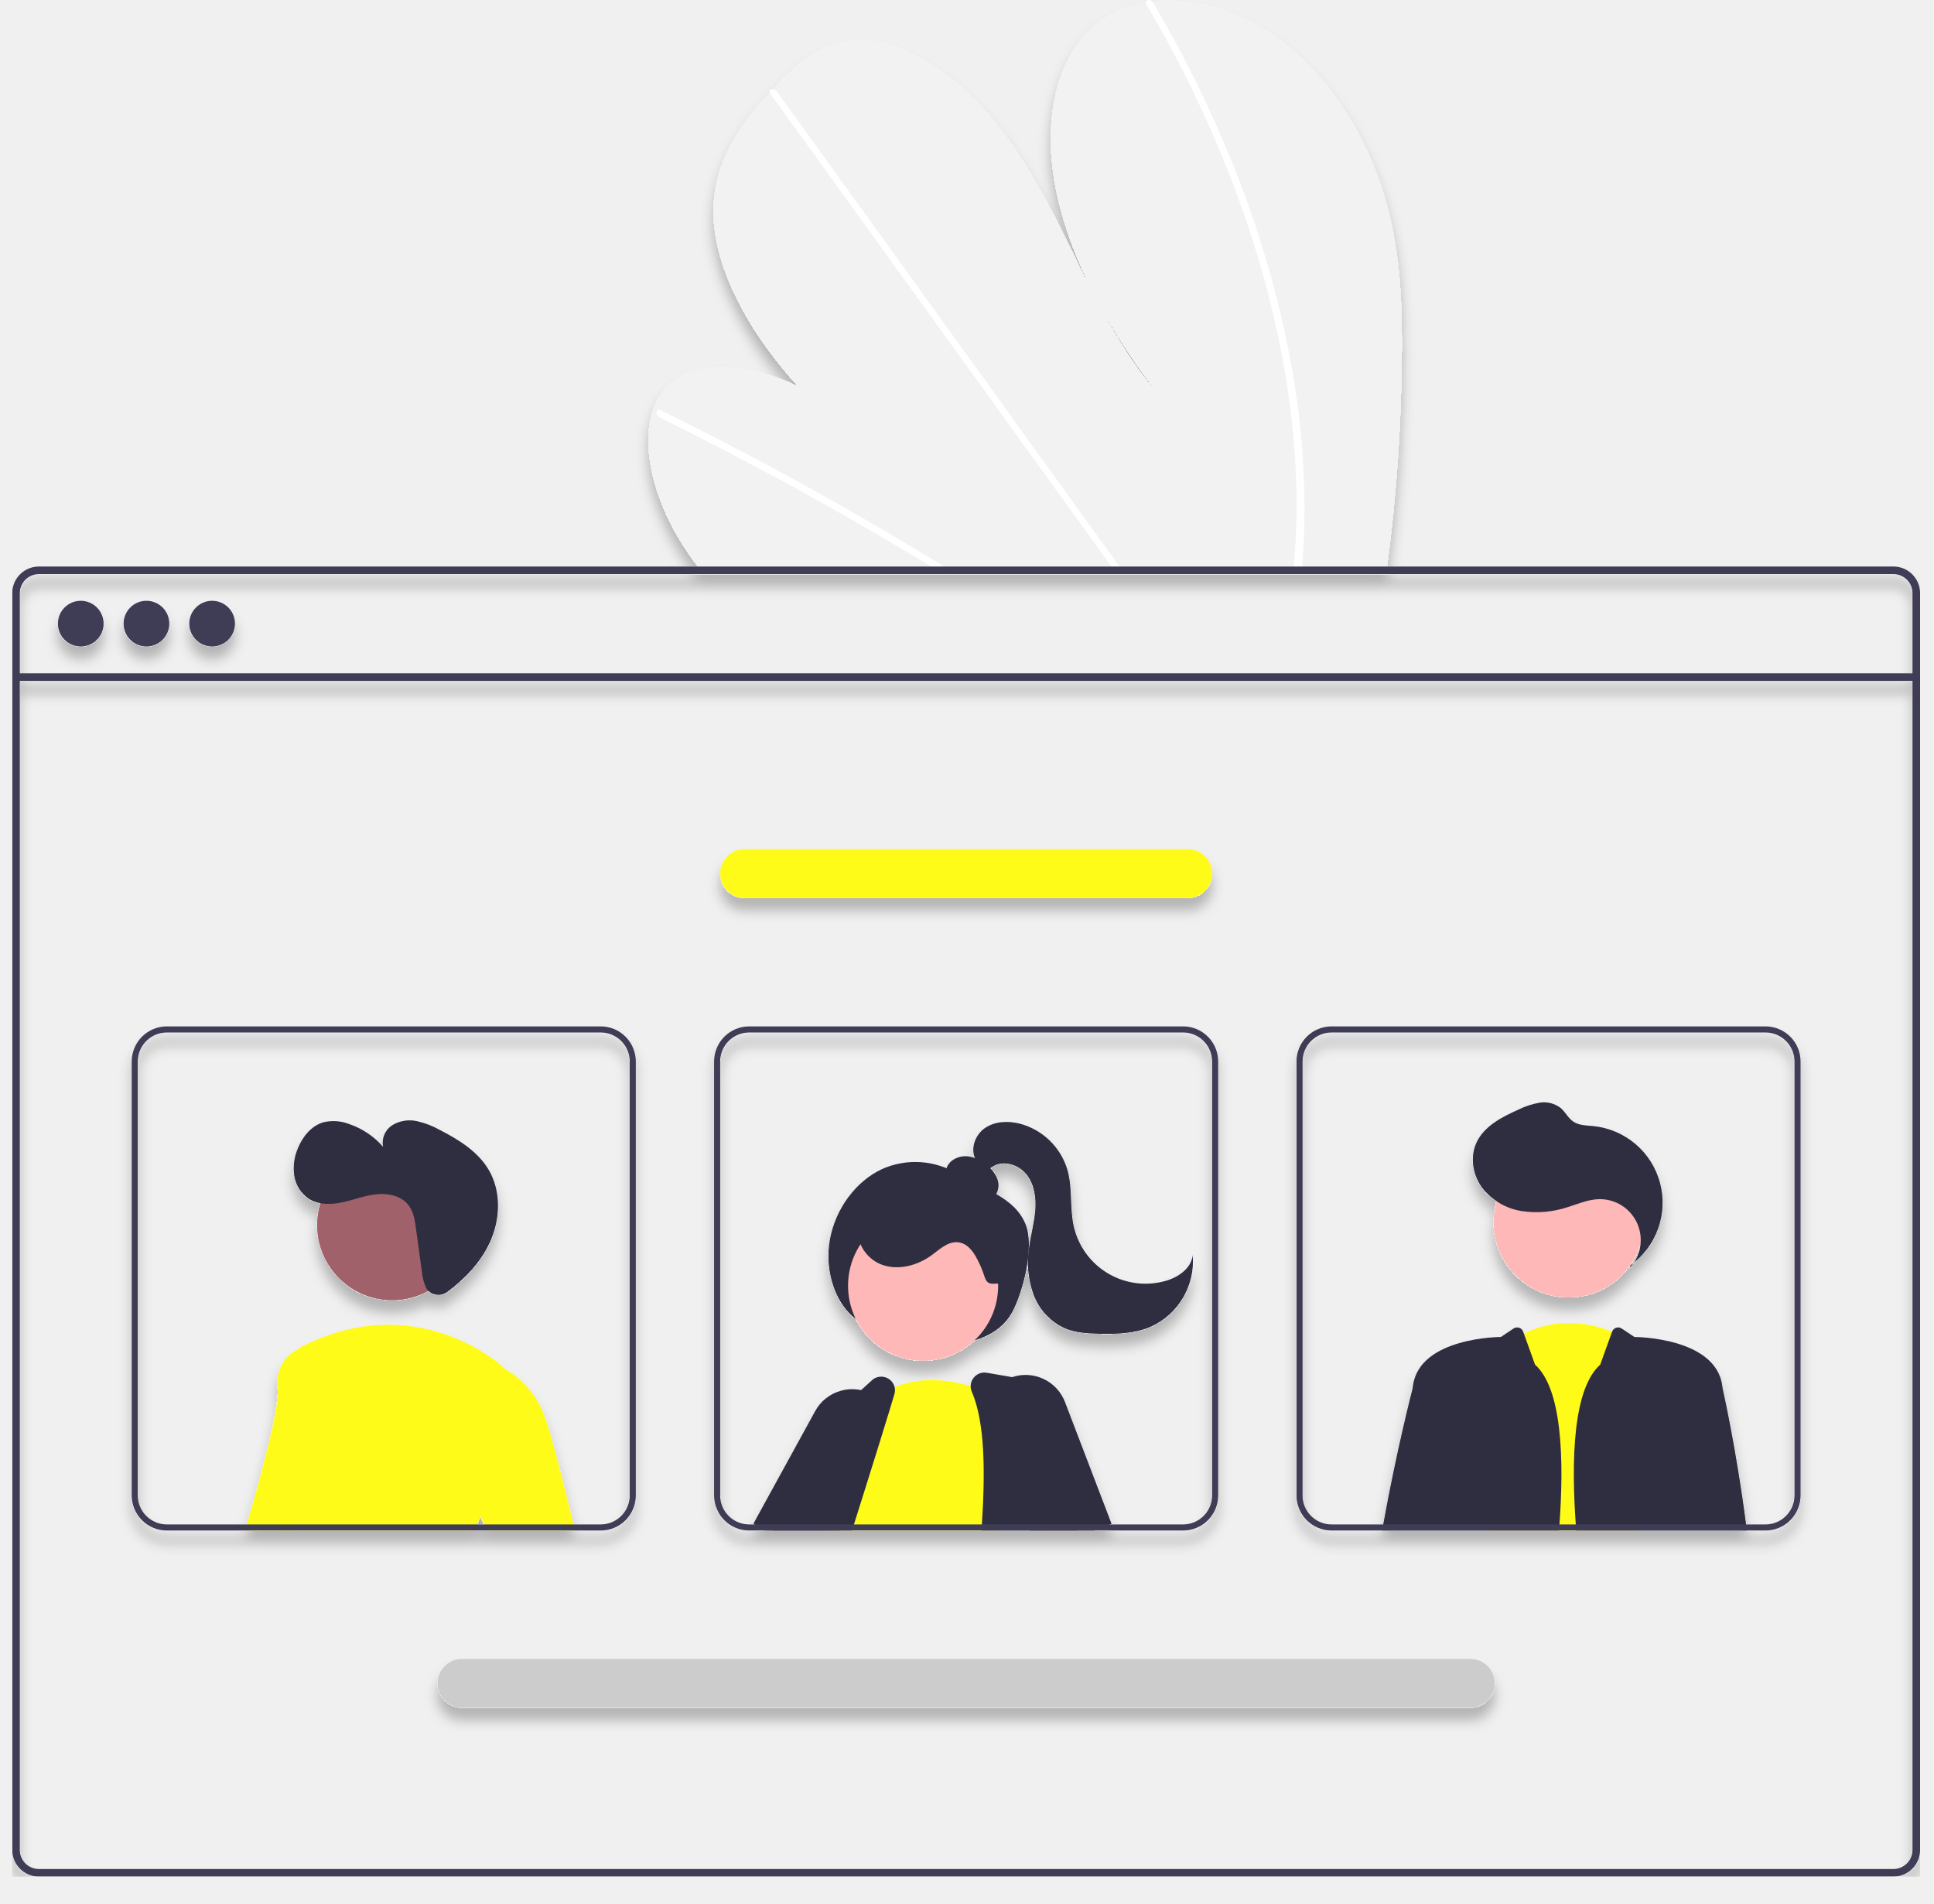
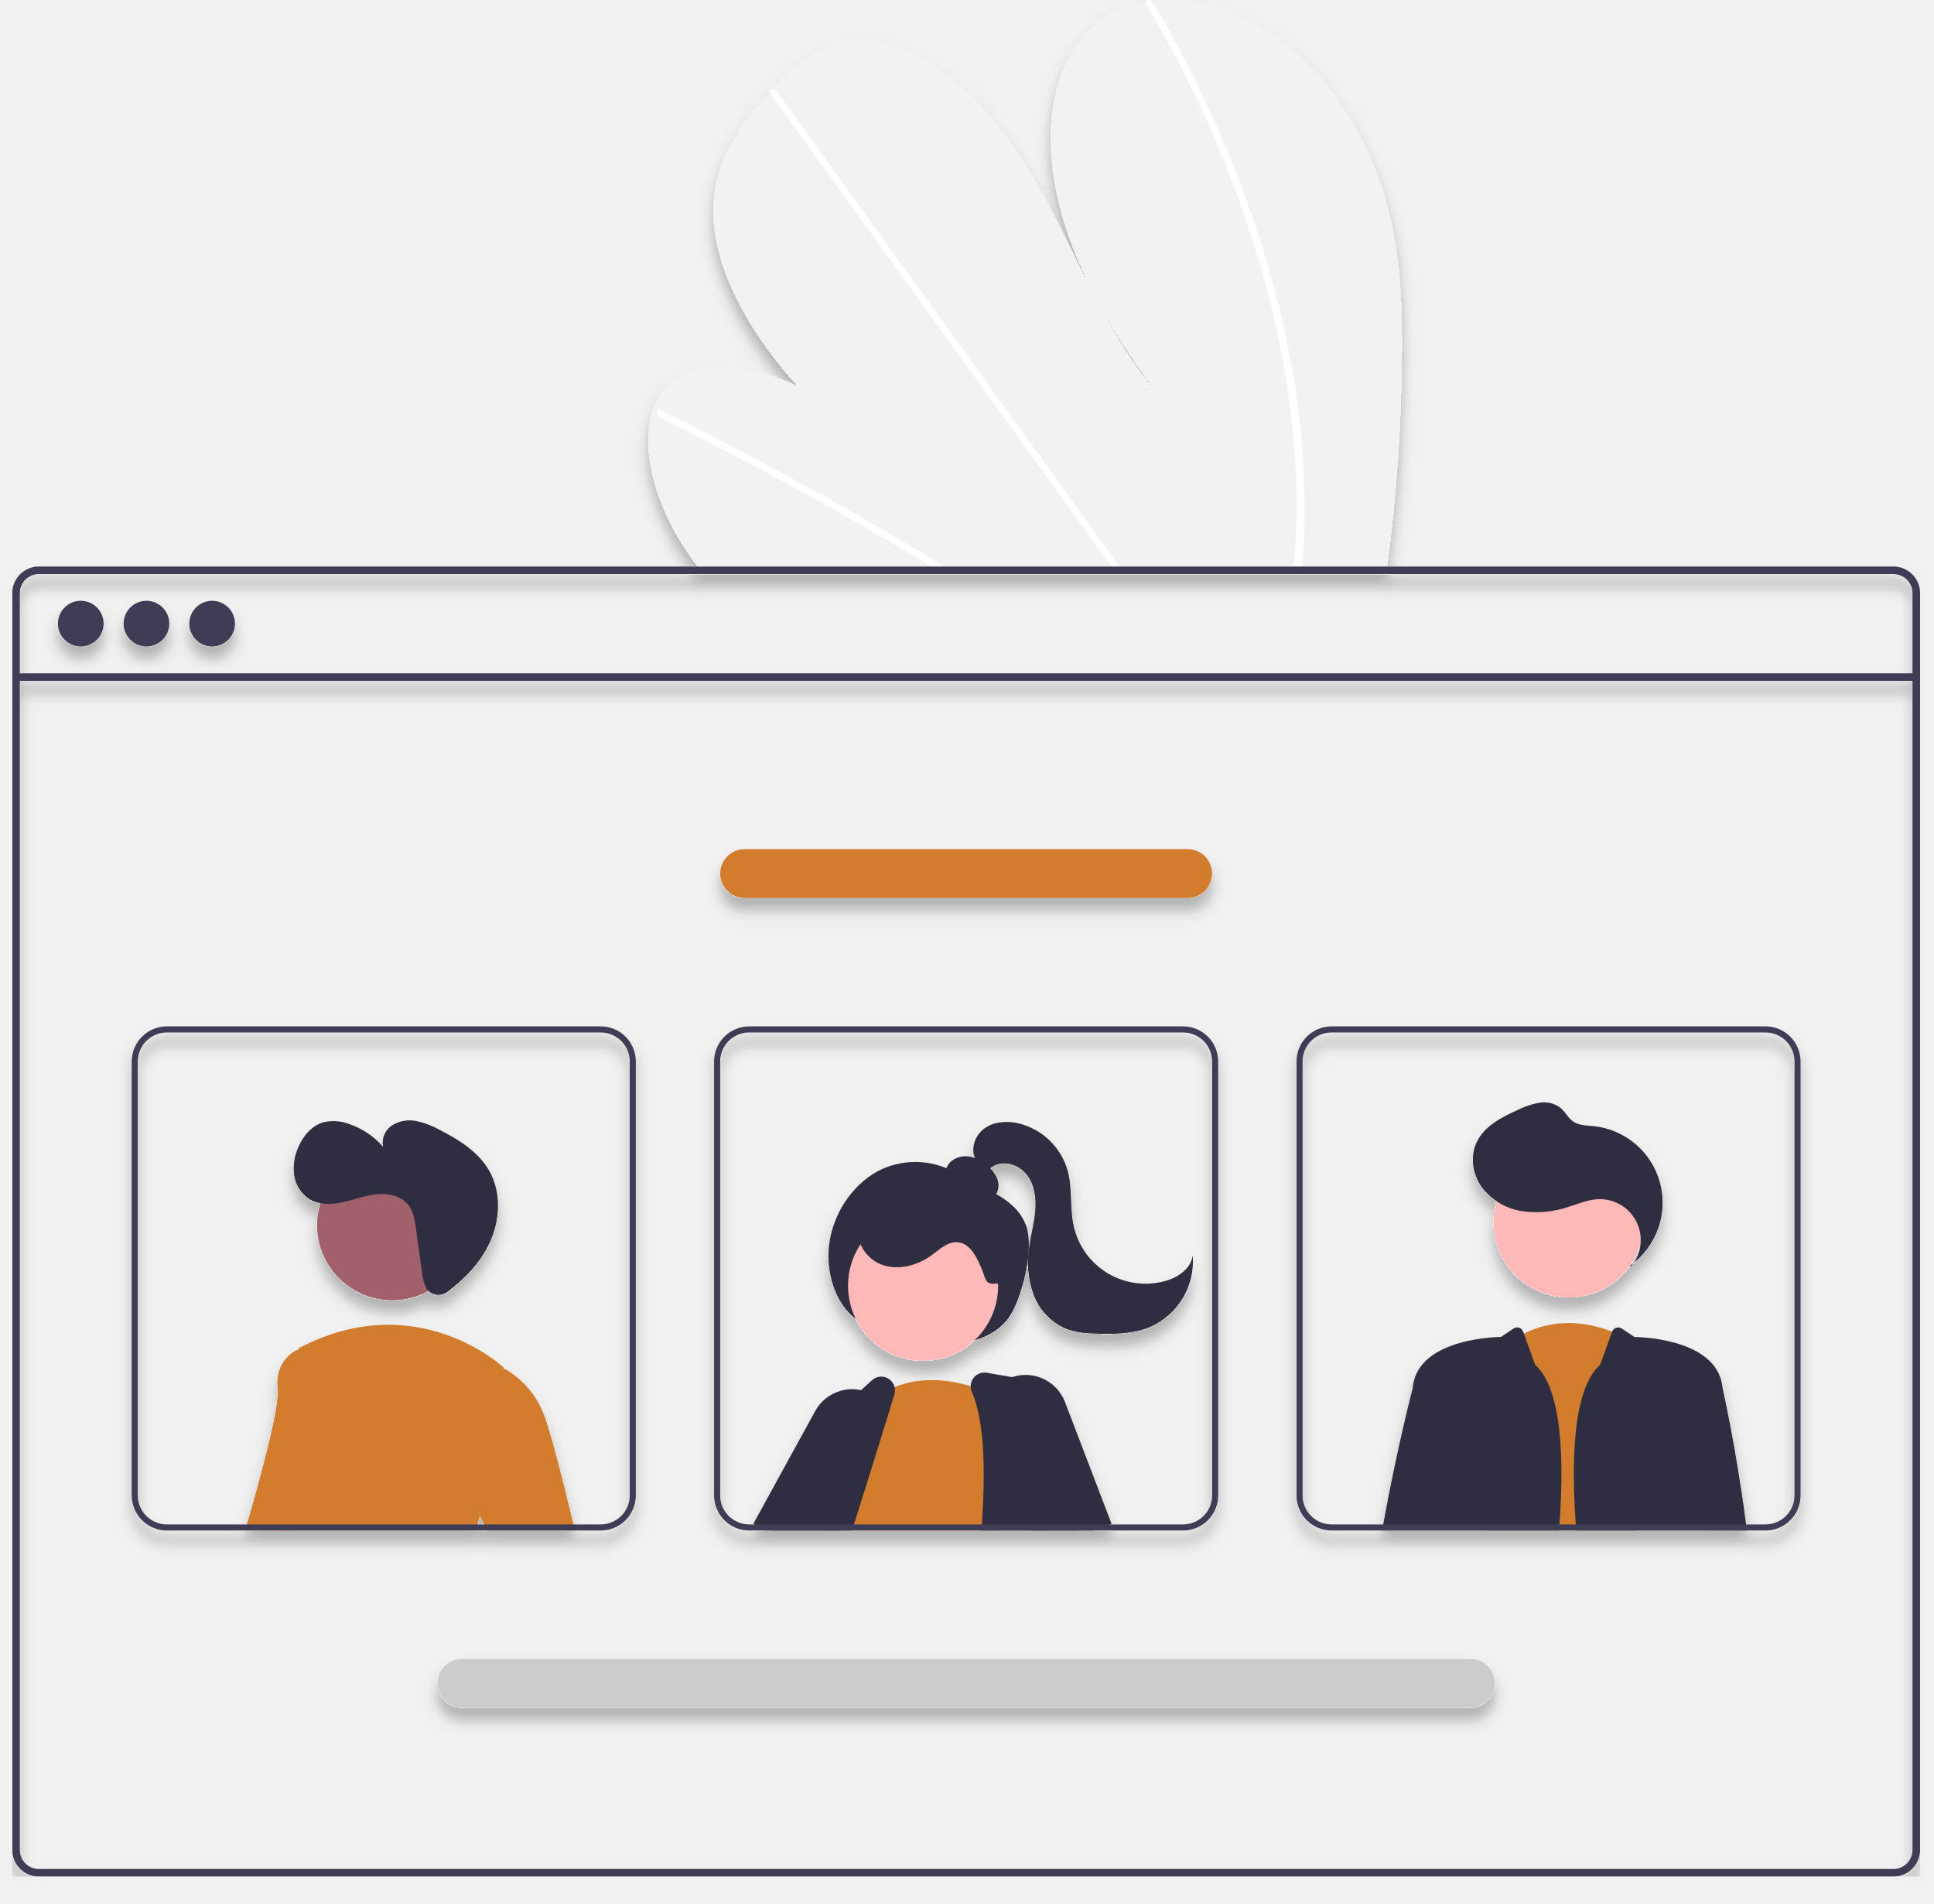
<svg xmlns="http://www.w3.org/2000/svg" width="633" height="623" viewBox="0 0 633 623" fill="none">
-   <g clip-path="url(#clip0_991_4494)" filter="url(#filter0_d_991_4494)">
-     <path d="M458.81 114.114C458.734 137.957 457.12 161.769 453.98 185.404C453.87 186.234 453.75 187.064 453.639 187.894H230.36C229.699 187.074 229.049 186.244 228.42 185.404C226.319 182.624 224.35 179.764 222.54 176.804C213.84 162.544 209.799 145.814 213.69 134.234L213.759 134.054C214.599 131.519 215.931 129.174 217.679 127.154C226.639 116.954 244.88 118.544 261.469 126.644C246.54 110.484 234.609 90.054 233.609 71.764C232.629 53.924 241.889 41.124 251.949 30.234C252.279 29.874 252.609 29.524 252.94 29.174C253.1 28.994 253.27 28.824 253.429 28.644C261.279 20.344 270.44 12.154 283.77 13.064C298.389 14.064 314.66 26.214 326.1 40.414C337.54 54.604 345.179 70.754 352.92 86.514C360.67 102.264 369.049 118.414 381.42 131.844C364.65 110.874 351.089 86.984 346 63.704C340.91 40.424 345.15 18.014 359.929 6.954C364.417 3.699 369.619 1.566 375.1 0.734C375.739 0.624 376.389 0.534 377.049 0.454C390.779 -1.186 407.21 3.474 421.23 14.754C436.67 27.174 447.429 45.654 452.83 63.224C458.23 80.794 458.889 97.734 458.81 114.114Z" fill="#F2F2F2" />
-     <path d="M313.139 187.893H308.87C307.51 187.053 306.143 186.223 304.77 185.403C303.92 184.873 303.06 184.363 302.199 183.843C287.99 175.273 273.693 167.056 259.31 159.193C244.94 151.323 230.5 143.819 215.99 136.683C215.605 136.518 215.29 136.224 215.1 135.851C214.91 135.478 214.857 135.051 214.95 134.643C214.965 134.589 214.988 134.539 215.02 134.493C215.22 134.113 215.67 133.953 216.33 134.273C218.11 135.153 219.9 136.033 221.679 136.933C236.23 144.193 250.72 151.819 265.15 159.813C279.57 167.803 293.91 176.149 308.17 184.853C308.47 185.033 308.77 185.223 309.07 185.403C310.429 186.233 311.78 187.063 313.139 187.893Z" fill="white" />
-     <path d="M368.19 187.894H365.55C364.949 187.064 364.36 186.234 363.76 185.404C349.66 165.864 335.563 146.324 321.469 126.784C298.389 94.794 275.316 62.804 252.25 30.814C252.113 30.642 252.011 30.445 251.949 30.234C251.75 29.524 252.27 29.104 252.94 29.174C253.222 29.212 253.493 29.311 253.735 29.463C253.976 29.614 254.182 29.816 254.34 30.054C267.28 47.994 280.216 65.927 293.15 83.854C316.11 115.684 339.066 147.51 362.02 179.334C363.48 181.354 364.94 183.384 366.4 185.404C367 186.234 367.6 187.064 368.19 187.894Z" fill="white" />
-     <path d="M426.92 172.234C426.81 176.684 426.54 181.064 426.18 185.404C426.11 186.234 426.04 187.064 425.97 187.894H423.2C423.28 187.064 423.36 186.234 423.43 185.404C423.98 179.134 424.36 172.794 424.38 166.284C424.353 148.235 422.493 130.236 418.83 112.564C414.935 93.535 409.391 74.881 402.26 56.814C394.775 37.758 385.776 19.333 375.35 1.714C375.154 1.427 375.065 1.08 375.1 0.734C375.21 -0.056 376.26 -0.296 377.05 0.454C377.206 0.601 377.34 0.769 377.45 0.954C378.74 3.144 380.007 5.34 381.25 7.544C391.296 25.263 399.913 43.755 407.02 62.844C413.789 80.972 418.965 99.656 422.49 118.684C425.79 136.336 427.275 154.279 426.92 172.234Z" fill="white" />
-     <path d="M619.72 185.404H12.72C10.408 185.406 8.191 186.326 6.556 187.961C4.921 189.596 4.002 191.812 4 194.124V605.444C4.002 607.756 4.921 609.973 6.556 611.608C8.191 613.243 10.408 614.162 12.72 614.164H619.72C620.98 614.164 622.226 613.891 623.371 613.362C624.516 612.834 625.532 612.064 626.35 611.104C626.419 611.029 626.483 610.949 626.54 610.864C627.061 610.228 627.482 609.516 627.79 608.754C628.229 607.706 628.453 606.581 628.45 605.444V194.124C628.447 191.811 627.526 189.593 625.889 187.958C624.252 186.323 622.033 185.404 619.72 185.404ZM625.96 605.444C625.961 606.661 625.603 607.851 624.93 608.864C624.332 609.757 623.521 610.485 622.57 610.984C621.689 611.439 620.711 611.676 619.72 611.674H12.72C11.068 611.672 9.485 611.015 8.317 609.847C7.149 608.679 6.492 607.096 6.49 605.444V194.124C6.492 192.473 7.149 190.889 8.317 189.721C9.485 188.553 11.068 187.896 12.72 187.894H619.72C621.373 187.894 622.959 188.55 624.129 189.718C625.299 190.886 625.957 192.471 625.96 194.124V605.444Z" fill="#3F3D56" />
-     <path d="M627.199 220.354H5.242V222.846H627.199V220.354Z" fill="#3F3D56" />
-     <path d="M26.432 211.578C30.562 211.578 33.91 208.23 33.91 204.1C33.91 199.969 30.562 196.621 26.432 196.621C22.301 196.621 18.953 199.969 18.953 204.1C18.953 208.23 22.301 211.578 26.432 211.578Z" fill="#3F3D56" />
-     <path d="M47.932 211.578C52.063 211.578 55.411 208.23 55.411 204.1C55.411 199.969 52.063 196.621 47.932 196.621C43.802 196.621 40.454 199.969 40.454 204.1C40.454 208.23 43.802 211.578 47.932 211.578Z" fill="#3F3D56" />
-     <path d="M69.433 211.578C73.563 211.578 76.911 208.23 76.911 204.1C76.911 199.969 73.563 196.621 69.433 196.621C65.302 196.621 61.954 199.969 61.954 204.1C61.954 208.23 65.302 211.578 69.433 211.578Z" fill="#3F3D56" />
-     <path d="M280.977 432.273C273.498 427.404 269.778 416.089 271.61 405.741C273.443 395.394 280.345 386.481 288.618 382.637C292.643 380.823 297.055 380.037 301.458 380.35C305.862 380.663 310.118 382.065 313.846 384.43C321.433 389.07 332.163 391.611 335.766 400.893C338.535 408.026 335.023 422.51 331.297 429.438C328.076 435.427 321.955 438.166 316.205 439.356C309.844 440.653 303.278 440.569 296.952 439.11C290.625 437.65 284.686 434.849 279.536 430.895L280.977 432.273Z" fill="#2F2E41" />
-     <path d="M277.076 487.234L271.096 497.544L270.306 498.904L269.156 500.904H251.526L252.716 498.904L255.796 493.714L262.976 481.594L271.106 484.844L277.076 487.234Z" fill="#FFB8B8" />
-     <path d="M250.206 500.903L246.986 498.903L246.586 498.653L266.796 461.823C267.665 460.229 268.842 458.823 270.258 457.687C271.674 456.551 273.301 455.706 275.046 455.203C277.248 454.547 279.581 454.461 281.826 454.953C283.136 455.23 284.396 455.702 285.566 456.353C286.047 456.617 286.512 456.911 286.956 457.233C288.665 458.432 290.069 460.014 291.056 461.853C292.23 464.007 292.811 466.434 292.737 468.885C292.663 471.337 291.938 473.725 290.636 475.803L282.846 488.253L276.186 498.903L274.936 500.903H250.206Z" fill="#2F2E41" />
-     <path d="M302.13 445.345C315.695 445.345 326.691 434.348 326.691 420.784C326.691 407.219 315.695 396.223 302.13 396.223C288.566 396.223 277.569 407.219 277.569 420.784C277.569 434.348 288.566 445.345 302.13 445.345Z" fill="#FFB8B8" />
-     <path d="M326.786 500.904H271.576L271.826 500.194C271.686 499.764 271.556 499.334 271.436 498.904C271.306 498.454 271.196 497.994 271.096 497.544C270.199 493.358 270.202 489.028 271.106 484.844C274.156 469.864 286.326 457.694 286.326 457.694C286.536 457.534 286.746 457.384 286.956 457.234C288.766 455.908 290.731 454.807 292.806 453.954C301.846 450.204 311.326 451.714 317.696 453.654C319.914 454.325 322.083 455.15 324.186 456.124C324.926 456.474 325.326 456.694 325.326 456.694L325.956 475.904L326.716 498.904L326.786 500.904Z" fill="#FFFB18" />
-     <path d="M352.327 498.904L348.106 477.444L343.847 455.804C343.669 454.91 343.225 454.091 342.574 453.454C341.923 452.817 341.094 452.392 340.196 452.234L331.276 450.694L322.977 449.264C322.176 449.12 321.351 449.197 320.591 449.488C319.832 449.779 319.166 450.272 318.667 450.914C318.043 451.692 317.701 452.657 317.696 453.654C317.696 454.27 317.822 454.879 318.066 455.444C322.396 465.544 322.477 481.534 321.376 498.904C321.327 499.564 321.287 500.234 321.236 500.904H352.727L352.327 498.904Z" fill="#2F2E41" />
-     <path d="M292.807 453.954C292.623 453.227 292.261 452.556 291.754 452.003C291.247 451.45 290.61 451.031 289.901 450.785C289.192 450.539 288.433 450.473 287.692 450.594C286.951 450.714 286.252 451.017 285.657 451.474L281.827 454.954L266.146 469.234C265.658 469.673 265.275 470.217 265.026 470.824C263.256 475.054 259.807 483.404 255.796 493.714C255.146 495.394 254.477 497.124 253.787 498.904C253.546 499.564 253.287 500.234 253.026 500.904H278.867C279.077 500.234 279.287 499.564 279.497 498.904C280.646 495.274 281.767 491.714 282.847 488.254C286.006 478.204 288.856 469.074 291.057 461.854C291.667 459.854 292.223 458.008 292.727 456.314C292.962 455.549 292.989 454.734 292.807 453.954Z" fill="#2F2E41" />
-     <path d="M358.126 500.904H359.796L359.566 500.344L358.956 498.904L349.546 476.574L348.106 477.444L336.546 484.434L342.476 498.904L343.296 500.904H352.726H358.126Z" fill="#FFB8B8" />
-     <path d="M348.586 458.863C347.313 455.531 344.8 452.82 341.574 451.297C338.348 449.774 334.658 449.558 331.276 450.693C330.844 450.837 330.42 451.004 330.006 451.193C327.637 452.25 325.618 453.96 324.186 456.123C323.602 456.987 323.122 457.917 322.756 458.893C322.107 460.588 321.8 462.395 321.854 464.209C321.907 466.024 322.319 467.809 323.066 469.463L325.956 475.903L336.296 498.903L337.196 500.903H358.126L359.566 500.343L363.306 498.903L363.826 498.703L348.586 458.863Z" fill="#2F2E41" />
-     <path d="M321.421 392.576C322.277 392.832 323.194 392.8 324.029 392.483C324.865 392.165 325.573 391.582 326.043 390.822C326.488 390.047 326.75 389.181 326.809 388.289C326.868 387.398 326.721 386.505 326.381 385.678C325.684 384.029 324.586 382.58 323.186 381.464C321.596 380.025 319.661 379.023 317.568 378.555C316.523 378.331 315.442 378.333 314.397 378.563C313.353 378.792 312.37 379.244 311.516 379.886C310.676 380.55 310.054 381.449 309.729 382.469C309.404 383.488 309.39 384.581 309.69 385.609C310.326 387.453 312.048 388.689 313.768 389.609C317.182 391.431 320.945 392.501 324.807 392.747L321.421 392.576Z" fill="#2F2E41" />
-     <path d="M326.198 420.05C322.249 420.595 322.756 418.585 321.175 414.926C319.593 411.267 317.476 406.923 313.508 406.553C310.255 406.249 307.576 408.849 304.941 410.78C300.244 414.221 293.915 415.906 288.471 413.841C283.027 411.777 279.244 405.289 281.31 399.845C281.953 398.342 282.898 396.987 284.086 395.864C285.274 394.741 286.68 393.874 288.217 393.316C291.3 392.22 294.574 391.765 297.839 391.979C305.101 392.212 312.223 394.035 318.703 397.32C323.175 399.593 327.529 402.843 329.225 407.564C330.922 412.285 332.038 418.919 327.187 420.196L326.198 420.05Z" fill="#2F2E41" />
-     <path d="M319.402 379.591C317.45 376.194 319.061 371.532 322.255 369.262C325.449 366.992 329.732 366.77 333.543 367.68C337.312 368.629 340.765 370.553 343.556 373.258C346.346 375.963 348.377 379.354 349.444 383.091C351.061 389.033 350.099 395.414 351.469 401.417C352.199 404.617 353.576 407.634 355.516 410.281C357.456 412.929 359.917 415.152 362.749 416.812C365.58 418.473 368.721 419.536 371.979 419.937C375.237 420.338 378.542 420.067 381.691 419.142C385.793 417.938 389.962 415.009 390.365 410.753C390.79 415.641 389.675 420.539 387.178 424.761C384.681 428.984 380.925 432.32 376.438 434.302C371.152 436.507 365.257 436.65 359.532 436.504C355.802 436.408 351.986 436.183 348.545 434.74C346.163 433.654 344.023 432.104 342.248 430.18C340.474 428.256 339.101 425.997 338.211 423.536C336.459 418.589 335.986 413.28 336.836 408.101C337.399 404.073 338.519 400.124 338.833 396.069C339.146 392.013 338.552 387.683 336.052 384.475C333.551 381.266 328.776 379.628 325.221 381.605C323.793 382.4 322.64 383.698 321.088 384.21C319.536 384.723 317.336 383.822 317.477 382.193L319.402 379.591Z" fill="#2F2E41" />
-     <path d="M487.006 500.904L487.196 498.904L492.836 440.224C494.685 438.776 496.671 437.513 498.766 436.454C510.376 430.604 521.576 433.404 527.636 435.824C529.242 436.452 530.794 437.212 532.276 438.094L535.576 498.904L535.686 500.904H487.006Z" fill="#FFFB18" />
-     <path d="M513.418 424.606C526.983 424.606 537.98 413.61 537.98 400.045C537.98 386.481 526.983 375.484 513.418 375.484C499.854 375.484 488.857 386.481 488.857 400.045C488.857 413.61 499.854 424.606 513.418 424.606Z" fill="#FFB8B8" />
-     <path d="M533.347 415.021C535.172 413.097 536.384 410.673 536.828 408.058C537.273 405.444 536.929 402.756 535.842 400.337C534.754 397.917 532.971 395.877 530.72 394.473C528.47 393.07 525.852 392.368 523.201 392.457C519.805 392.571 516.605 393.96 513.363 394.98C508.451 396.652 503.21 397.123 498.078 396.357C492.916 395.555 488.257 392.805 485.062 388.671C482.023 384.495 481.076 378.702 483.222 374.004C485.701 368.581 491.49 365.592 496.936 363.164C499.132 362.065 501.478 361.294 503.898 360.877C505.111 360.675 506.352 360.726 507.544 361.027C508.736 361.327 509.853 361.87 510.825 362.623C512.355 363.939 513.252 365.917 514.918 367.058C516.792 368.342 519.228 368.308 521.488 368.535C526.581 369.045 531.398 371.093 535.298 374.407C539.199 377.721 541.998 382.144 543.323 387.088C544.648 392.032 544.437 397.262 542.717 402.082C540.998 406.903 537.851 411.086 533.696 414.075L533.347 415.021Z" fill="#2F2E41" />
-     <path d="M502.426 446.613L498.767 436.453L498.538 435.82C498.43 435.52 498.255 435.248 498.026 435.025C497.797 434.803 497.52 434.635 497.217 434.535C496.914 434.435 496.592 434.406 496.276 434.449C495.96 434.492 495.657 434.606 495.392 434.783L491.236 437.553C491.236 437.553 464.586 437.553 462.446 453.543C462.416 453.793 462.376 454.073 462.347 454.373C462.345 454.387 462.342 454.4 462.336 454.413C462.066 455.463 457.037 474.903 452.716 498.903C452.597 499.563 452.477 500.233 452.356 500.903H510.267C512.151 476.794 511.097 454.378 502.426 446.613Z" fill="#2F2E41" />
-     <path d="M571.506 498.904C568.347 474.284 563.827 454.374 563.827 454.374C563.787 454.074 563.746 453.794 563.716 453.544C561.586 437.554 534.936 437.554 534.936 437.554L530.784 434.785C530.518 434.608 530.215 434.494 529.899 434.451C529.582 434.408 529.26 434.438 528.957 434.538C528.654 434.638 528.377 434.806 528.148 435.028C527.919 435.251 527.744 435.523 527.636 435.824L523.746 446.614C515.076 454.379 514.022 476.794 515.906 500.903L571.756 500.904C571.676 500.234 571.586 499.564 571.506 498.904Z" fill="#2F2E41" />
-     <path d="M102.426 442.843L96.486 498.903L96.276 500.903H80.206C80.396 500.253 80.586 499.583 80.786 498.903C85.346 483.263 91.556 460.433 90.886 454.383C89.836 444.943 97.186 441.793 97.186 441.793L97.646 441.883L102.426 442.843Z" fill="#FFFB18" />
-     <path d="M128.342 425.54C141.907 425.54 152.903 414.544 152.903 400.979C152.903 387.414 141.907 376.418 128.342 376.418C114.778 376.418 103.781 387.414 103.781 400.979C103.781 414.544 114.778 425.54 128.342 425.54Z" fill="#A0616A" />
-     <path d="M160.136 489.004C158.897 491.287 157.883 493.685 157.106 496.164C156.816 497.044 156.536 497.964 156.276 498.904C156.086 499.554 155.916 500.224 155.746 500.904H90.966C91.056 500.244 91.136 499.574 91.226 498.904C94.536 472.754 97.216 446.214 97.646 441.884C97.686 441.474 97.706 441.264 97.706 441.264C136.526 420.804 164.856 447.564 164.856 447.564C164.856 447.564 164.896 447.754 164.956 448.124C165.576 451.864 168.736 473.704 160.136 489.004Z" fill="#FFFB18" />
-     <path d="M157.106 496.165L152.786 486.905L153.836 450.185L164.956 448.125L165.346 448.055C171.094 451.396 175.542 456.584 177.966 462.775C180.126 468.175 184.236 484.415 187.706 498.905C187.866 499.575 188.026 500.245 188.186 500.905H159.316L158.386 498.905L157.106 496.165Z" fill="#FFFB18" />
-     <path d="M196.617 335.904H54.597C51.55 335.908 48.63 337.12 46.476 339.274C44.322 341.428 43.11 344.348 43.106 347.394V489.414C43.11 492.461 44.322 495.381 46.476 497.535C48.63 499.689 51.55 500.901 54.597 500.904H196.617C199.663 500.902 202.585 499.691 204.739 497.537C206.893 495.382 208.105 492.461 208.106 489.414V347.394C208.105 344.348 206.893 341.426 204.739 339.272C202.585 337.118 199.663 335.906 196.617 335.904ZM206.106 489.414C206.104 491.931 205.104 494.343 203.325 496.122C201.545 497.902 199.133 498.902 196.617 498.904H54.597C52.081 498.901 49.669 497.899 47.89 496.121C46.111 494.342 45.11 491.93 45.106 489.414V347.394C45.11 344.879 46.111 342.467 47.89 340.688C49.669 338.909 52.081 337.908 54.597 337.904H196.617C199.133 337.906 201.545 338.907 203.325 340.686C205.104 342.466 206.104 344.878 206.106 347.394V489.414ZM96.486 498.904L96.276 500.904H155.747C155.916 500.224 156.086 499.554 156.276 498.904H96.486Z" fill="#3F3D56" />
-     <path d="M387.226 335.904H245.206C242.16 335.908 239.239 337.12 237.085 339.274C234.931 341.428 233.72 344.348 233.716 347.394V489.414C233.72 492.461 234.931 495.381 237.085 497.535C239.239 499.689 242.16 500.901 245.206 500.904H387.226C390.273 500.902 393.194 499.691 395.348 497.537C397.503 495.382 398.714 492.461 398.716 489.414V347.394C398.714 344.348 397.503 341.426 395.348 339.272C393.194 337.118 390.273 335.906 387.226 335.904ZM396.716 489.414C396.714 491.931 395.713 494.343 393.934 496.122C392.155 497.902 389.742 498.902 387.226 498.904H245.206C242.69 498.901 240.279 497.899 238.5 496.121C236.721 494.342 235.72 491.93 235.716 489.414V347.394C235.72 344.879 236.721 342.467 238.5 340.688C240.279 338.909 242.69 337.908 245.206 337.904H387.226C389.742 337.906 392.155 338.907 393.934 340.686C395.713 342.466 396.714 344.878 396.716 347.394V489.414ZM271.436 498.904C271.556 499.334 271.686 499.764 271.826 500.194L271.576 500.904H321.236C321.286 500.234 321.326 499.564 321.376 498.904H271.436Z" fill="#3F3D56" />
-     <path d="M577.846 335.904H435.826C432.779 335.906 429.858 337.117 427.703 339.272C425.549 341.426 424.338 344.348 424.336 347.394V489.414C424.338 492.461 425.549 495.382 427.703 497.537C429.858 499.691 432.779 500.902 435.826 500.904H577.846C580.892 500.901 583.813 499.689 585.967 497.535C588.121 495.381 589.332 492.46 589.336 489.414V347.394C589.332 344.348 588.121 341.428 585.967 339.274C583.813 337.12 580.892 335.908 577.846 335.904ZM587.336 489.414C587.332 491.93 586.331 494.342 584.552 496.121C582.773 497.899 580.362 498.9 577.846 498.904H435.826C433.31 498.902 430.897 497.902 429.118 496.122C427.339 494.343 426.338 491.931 426.336 489.414V347.394C426.338 344.878 427.339 342.465 429.118 340.686C430.897 338.907 433.31 337.906 435.826 337.904H577.846C580.362 337.908 582.773 338.909 584.552 340.688C586.331 342.467 587.332 344.879 587.336 347.394V489.414ZM510.416 498.904C510.366 499.564 510.316 500.234 510.266 500.904H553.356C553.436 500.244 553.526 499.574 553.606 498.904H510.416Z" fill="#3F3D56" />
-     <path d="M481.221 558.904H151.221C149.099 558.904 147.064 558.061 145.564 556.561C144.064 555.061 143.221 553.026 143.221 550.904C143.221 548.783 144.064 546.748 145.564 545.247C147.064 543.747 149.099 542.904 151.221 542.904H481.221C483.342 542.904 485.377 543.747 486.878 545.247C488.378 546.748 489.221 548.783 489.221 550.904C489.221 553.026 488.378 555.061 486.878 556.561C485.377 558.061 483.342 558.904 481.221 558.904Z" fill="#CCCCCC" />
-     <path d="M388.721 293.904H243.721C241.599 293.904 239.564 293.061 238.064 291.561C236.564 290.061 235.721 288.026 235.721 285.904C235.721 283.783 236.564 281.748 238.064 280.247C239.564 278.747 241.599 277.904 243.721 277.904H388.721C390.842 277.904 392.877 278.747 394.378 280.247C395.878 281.748 396.721 283.783 396.721 285.904C396.721 288.026 395.878 290.061 394.378 291.561C392.877 293.061 390.842 293.904 388.721 293.904Z" fill="#FFFB18" />
-     <path d="M140.091 422.377C140.923 423.197 142.022 423.69 143.188 423.765C144.354 423.839 145.507 423.491 146.437 422.784C152.225 418.493 157.307 413.152 160.314 406.637C163.761 399.172 164.145 390.012 159.99 382.917C156.478 376.919 150.276 373.049 144.094 369.871C141.694 368.516 139.109 367.52 136.42 366.913C133.703 366.314 130.86 366.772 128.469 368.196C127.299 368.929 126.378 369.998 125.825 371.263C125.272 372.528 125.113 373.93 125.368 375.287C122.399 371.899 118.596 369.346 114.336 367.881C111.654 366.832 108.717 366.619 105.911 367.271C101.989 368.383 99.125 371.868 97.559 375.633C96.292 378.496 95.855 381.658 96.296 384.758C96.528 386.3 97.082 387.777 97.921 389.092C98.76 390.407 99.866 391.531 101.167 392.392C104.41 394.399 108.547 394.254 112.272 393.434C115.996 392.615 119.602 391.189 123.398 390.828C127.195 390.468 131.423 391.414 133.733 394.448C135.36 396.585 135.778 399.377 136.143 402.038L138.043 415.877C138.199 417.879 138.71 419.837 139.553 421.659C139.699 421.922 139.88 422.163 140.091 422.377Z" fill="#2F2E41" />
+   <mask id="mask0_2422_2393" style="mask-type:luminance" maskUnits="userSpaceOnUse" x="4" y="0" width="625" height="615">
+     <path d="M628.45 0H4V614.164H628.45V0Z" fill="white" />
+   </mask>
+   <g mask="url(#mask0_2422_2393)">
+     <g filter="url(#filter0_d_2422_2393)">
+       <path d="M458.81 114.116C458.734 137.959 457.12 161.771 453.98 185.406C453.87 186.236 453.75 187.066 453.639 187.896H230.36C229.699 187.076 229.049 186.246 228.42 185.406C226.319 182.626 224.35 179.766 222.54 176.806C213.84 162.546 209.799 145.816 213.69 134.236L213.759 134.056C214.599 131.521 215.931 129.176 217.679 127.156C226.639 116.956 244.88 118.546 261.469 126.646C246.54 110.486 234.609 90.056 233.609 71.766C232.629 53.926 241.889 41.126 251.949 30.236C252.279 29.876 252.609 29.526 252.94 29.176C253.1 28.996 253.27 28.826 253.429 28.646C261.279 20.346 270.44 12.156 283.77 13.066C298.389 14.066 314.66 26.216 326.1 40.416C337.54 54.606 345.179 70.756 352.92 86.516C360.67 102.266 369.049 118.416 381.42 131.846C364.65 110.876 351.089 86.986 346 63.706C340.91 40.426 345.15 18.016 359.929 6.956C364.417 3.701 369.619 1.568 375.1 0.736C375.739 0.626 376.389 0.536 377.049 0.456C390.779 -1.184 407.21 3.476 421.23 14.756C436.67 27.176 447.429 45.656 452.83 63.226C458.23 80.796 458.889 97.736 458.81 114.116Z" fill="#F2F2F2" />
+       <path d="M313.139 187.893H308.87C307.51 187.053 306.143 186.223 304.77 185.403C303.92 184.873 303.06 184.363 302.199 183.843C287.99 175.273 273.693 167.056 259.31 159.193C244.94 151.323 230.5 143.819 215.99 136.683C215.605 136.518 215.29 136.224 215.1 135.851C214.91 135.478 214.857 135.051 214.95 134.643C214.965 134.589 214.988 134.539 215.02 134.493C215.22 134.113 215.67 133.953 216.33 134.273C218.11 135.153 219.9 136.033 221.679 136.933C236.23 144.193 250.72 151.819 265.15 159.813C279.57 167.803 293.91 176.149 308.17 184.853C308.47 185.033 308.77 185.223 309.07 185.403C310.429 186.233 311.78 187.063 313.139 187.893Z" fill="white" />
+       <path d="M368.19 187.896H365.55C364.949 187.066 364.36 186.236 363.76 185.406C349.66 165.866 335.563 146.326 321.469 126.786C298.389 94.796 275.316 62.806 252.25 30.816C252.113 30.643 252.011 30.446 251.949 30.235C251.75 29.526 252.27 29.105 252.94 29.175C253.222 29.214 253.493 29.313 253.735 29.465C253.976 29.616 254.182 29.818 254.34 30.055C267.28 47.995 280.216 65.929 293.15 83.856C316.11 115.686 339.066 147.512 362.02 179.336C363.48 181.356 364.94 183.386 366.4 185.406C367 186.236 367.6 187.066 368.19 187.896Z" fill="white" />
+       <path d="M426.92 172.234C426.81 176.684 426.54 181.064 426.18 185.404C426.11 186.234 426.04 187.064 425.97 187.894H423.2C423.28 187.064 423.36 186.234 423.43 185.404C423.98 179.134 424.36 172.794 424.38 166.284C424.353 148.235 422.493 130.236 418.83 112.564C414.935 93.535 409.391 74.881 402.26 56.814C394.775 37.758 385.776 19.333 375.35 1.714C375.154 1.427 375.065 1.08 375.1 0.734C375.21 -0.056 376.26 -0.296 377.05 0.454C377.206 0.601 377.34 0.769 377.45 0.954C378.74 3.144 380.007 5.34 381.25 7.544C391.296 25.263 399.913 43.755 407.02 62.844C413.789 80.972 418.965 99.656 422.49 118.684C425.79 136.336 427.275 154.279 426.92 172.234Z" fill="white" />
+       <path d="M619.72 185.402H12.72C10.408 185.404 8.191 186.324 6.556 187.959C4.921 189.594 4.002 191.81 4 194.122V605.442C4.002 607.754 4.921 609.971 6.556 611.606C8.191 613.241 10.408 614.16 12.72 614.162H619.72C620.98 614.162 622.226 613.889 623.371 613.36C624.516 612.832 625.532 612.062 626.35 611.102C626.419 611.027 626.483 610.947 626.54 610.862C627.061 610.226 627.482 609.514 627.79 608.752C628.229 607.704 628.453 606.579 628.45 605.442V194.122C628.447 191.809 627.526 189.591 625.889 187.956C624.252 186.321 622.033 185.402 619.72 185.402ZM625.96 605.442C625.961 606.659 625.603 607.849 624.93 608.862C624.332 609.755 623.521 610.483 622.57 610.982C621.689 611.437 620.711 611.674 619.72 611.672H12.72C11.068 611.67 9.485 611.013 8.317 609.845C7.149 608.677 6.492 607.094 6.49 605.442V194.122C6.492 192.471 7.149 190.887 8.317 189.719C9.485 188.551 11.068 187.894 12.72 187.892H619.72C621.373 187.892 622.959 188.548 624.129 189.716C625.299 190.884 625.957 192.469 625.96 194.122V605.442Z" fill="#3F3D56" />
+       <path d="M627.199 220.355H5.242V222.847H627.199V220.355Z" fill="#3F3D56" />
+       <path d="M26.432 211.578C30.562 211.578 33.91 208.23 33.91 204.1C33.91 199.969 30.562 196.621 26.432 196.621C22.301 196.621 18.953 199.969 18.953 204.1C18.953 208.23 22.301 211.578 26.432 211.578Z" fill="#3F3D56" />
+       <path d="M47.932 211.578C52.063 211.578 55.411 208.23 55.411 204.1C55.411 199.969 52.063 196.621 47.932 196.621C43.802 196.621 40.454 199.969 40.454 204.1C40.454 208.23 43.802 211.578 47.932 211.578Z" fill="#3F3D56" />
+       <path d="M69.433 211.578C73.563 211.578 76.911 208.23 76.911 204.1C76.911 199.969 73.563 196.621 69.433 196.621C65.302 196.621 61.954 199.969 61.954 204.1C61.954 208.23 65.302 211.578 69.433 211.578Z" fill="#3F3D56" />
+       <path d="M280.977 432.271C273.498 427.402 269.778 416.087 271.61 405.739C273.443 395.392 280.345 386.479 288.618 382.635C292.643 380.821 297.055 380.035 301.458 380.348C305.862 380.661 310.118 382.063 313.846 384.428C321.433 389.068 332.163 391.609 335.766 400.891C338.535 408.024 335.023 422.508 331.297 429.436C328.076 435.425 321.955 438.164 316.205 439.354C309.844 440.651 303.278 440.567 296.952 439.108C290.625 437.648 284.686 434.847 279.536 430.893L280.977 432.271Z" fill="#2F2E41" />
+       <path d="M277.076 487.234L271.096 497.544L270.306 498.904L269.156 500.904H251.526L252.716 498.904L255.796 493.714L262.976 481.594L271.106 484.844L277.076 487.234Z" fill="#FFB8B8" />
+       <path d="M250.206 500.901L246.986 498.901L246.586 498.651L266.796 461.821C267.665 460.227 268.842 458.821 270.258 457.685C271.674 456.549 273.301 455.704 275.046 455.201C277.248 454.545 279.581 454.459 281.826 454.951C283.136 455.228 284.396 455.7 285.566 456.351C286.047 456.615 286.512 456.909 286.956 457.231C288.665 458.43 290.069 460.012 291.056 461.851C292.23 464.005 292.811 466.432 292.737 468.883C292.663 471.335 291.938 473.723 290.636 475.801L282.846 488.251L276.186 498.901L274.936 500.901H250.206Z" fill="#2F2E41" />
+       <path d="M302.13 445.345C315.695 445.345 326.691 434.348 326.691 420.784C326.691 407.219 315.695 396.223 302.13 396.223C288.566 396.223 277.569 407.219 277.569 420.784C277.569 434.348 288.566 445.345 302.13 445.345Z" fill="#FFB8B8" />
+       <path d="M326.786 500.906H271.576L271.826 500.196C271.686 499.766 271.556 499.336 271.436 498.906C271.306 498.456 271.196 497.996 271.096 497.546C270.199 493.36 270.202 489.03 271.106 484.846C274.156 469.866 286.326 457.696 286.326 457.696C286.536 457.536 286.746 457.386 286.956 457.236C288.766 455.91 290.731 454.809 292.806 453.956C301.846 450.206 311.326 451.716 317.696 453.656C319.914 454.327 322.083 455.152 324.186 456.126C324.926 456.476 325.326 456.696 325.326 456.696L325.956 475.906L326.716 498.906L326.786 500.906Z" fill="#D27D2D" />
+       <path d="M352.327 498.906L348.106 477.446L343.847 455.806C343.669 454.912 343.225 454.093 342.574 453.456C341.923 452.819 341.094 452.394 340.196 452.236L331.276 450.696L322.977 449.266C322.176 449.122 321.351 449.199 320.591 449.49C319.832 449.781 319.166 450.274 318.667 450.916C318.043 451.694 317.701 452.659 317.696 453.656C317.696 454.272 317.822 454.881 318.066 455.446C322.396 465.546 322.477 481.536 321.376 498.906C321.327 499.566 321.287 500.236 321.236 500.906H352.727L352.327 498.906Z" fill="#2F2E41" />
+       <path d="M292.807 453.954C292.623 453.227 292.261 452.556 291.754 452.003C291.247 451.45 290.61 451.031 289.901 450.785C289.192 450.539 288.433 450.473 287.692 450.594C286.951 450.714 286.252 451.017 285.657 451.474L281.827 454.954L266.146 469.234C265.658 469.673 265.275 470.217 265.026 470.824C263.256 475.054 259.807 483.404 255.796 493.714C255.146 495.394 254.477 497.124 253.787 498.904C253.546 499.564 253.287 500.234 253.026 500.904H278.867C279.077 500.234 279.287 499.564 279.497 498.904C280.646 495.274 281.767 491.714 282.847 488.254C286.006 478.204 288.856 469.074 291.057 461.854C291.667 459.854 292.223 458.008 292.727 456.314C292.962 455.549 292.989 454.734 292.807 453.954Z" fill="#2F2E41" />
+       <path d="M358.126 500.904H359.796L359.566 500.344L358.956 498.904L349.546 476.574L348.106 477.444L336.546 484.434L342.476 498.904L343.296 500.904H352.726H358.126Z" fill="#FFB8B8" />
+       <path d="M348.586 458.861C347.313 455.529 344.8 452.818 341.574 451.295C338.348 449.772 334.658 449.556 331.276 450.691C330.844 450.835 330.42 451.002 330.006 451.191C327.637 452.248 325.618 453.958 324.186 456.121C323.602 456.985 323.122 457.915 322.756 458.891C322.107 460.586 321.8 462.393 321.854 464.207C321.907 466.022 322.319 467.807 323.066 469.461L325.956 475.901L336.296 498.901L337.196 500.901H358.126L359.566 500.341L363.306 498.901L363.826 498.701L348.586 458.861Z" fill="#2F2E41" />
+       <path d="M321.421 392.578C322.277 392.834 323.194 392.802 324.029 392.485C324.865 392.167 325.573 391.584 326.043 390.824C326.488 390.049 326.75 389.183 326.809 388.291C326.868 387.4 326.721 386.507 326.381 385.68C325.684 384.031 324.586 382.582 323.186 381.466C321.596 380.027 319.661 379.025 317.568 378.557C316.523 378.333 315.442 378.335 314.397 378.565C313.353 378.794 312.37 379.246 311.516 379.888C310.676 380.552 310.054 381.451 309.729 382.471C309.404 383.49 309.39 384.583 309.69 385.611C310.326 387.455 312.048 388.691 313.768 389.611C317.182 391.433 320.945 392.503 324.807 392.749L321.421 392.578Z" fill="#2F2E41" />
+       <path d="M326.198 420.048C322.249 420.593 322.756 418.583 321.175 414.924C319.593 411.265 317.476 406.921 313.508 406.551C310.255 406.247 307.576 408.847 304.941 410.778C300.244 414.219 293.915 415.904 288.471 413.839C283.027 411.775 279.244 405.287 281.31 399.843C281.953 398.34 282.898 396.985 284.086 395.862C285.274 394.739 286.68 393.872 288.217 393.314C291.3 392.218 294.574 391.763 297.839 391.977C305.101 392.21 312.223 394.033 318.703 397.318C323.175 399.591 327.529 402.841 329.225 407.562C330.922 412.283 332.038 418.917 327.187 420.194L326.198 420.048Z" fill="#2F2E41" />
+       <path d="M319.402 379.591C317.45 376.194 319.061 371.532 322.255 369.262C325.449 366.992 329.732 366.77 333.543 367.68C337.312 368.629 340.765 370.553 343.556 373.258C346.346 375.963 348.377 379.354 349.444 383.091C351.061 389.033 350.099 395.414 351.469 401.417C352.199 404.617 353.576 407.634 355.516 410.281C357.456 412.929 359.917 415.152 362.749 416.812C365.58 418.473 368.721 419.536 371.979 419.937C375.237 420.338 378.542 420.067 381.691 419.142C385.793 417.938 389.962 415.009 390.365 410.753C390.79 415.641 389.675 420.539 387.178 424.761C384.681 428.984 380.925 432.32 376.438 434.302C371.152 436.507 365.257 436.65 359.532 436.504C355.802 436.408 351.986 436.183 348.545 434.74C346.163 433.654 344.023 432.104 342.248 430.18C340.474 428.256 339.101 425.997 338.211 423.536C336.459 418.589 335.986 413.28 336.836 408.101C337.399 404.073 338.519 400.124 338.833 396.069C339.146 392.013 338.552 387.683 336.052 384.475C333.551 381.266 328.776 379.628 325.221 381.605C323.793 382.4 322.64 383.698 321.088 384.21C319.536 384.723 317.336 383.822 317.477 382.193L319.402 379.591Z" fill="#2F2E41" />
+       <path d="M487.006 500.906L487.196 498.906L492.836 440.226C494.685 438.778 496.671 437.515 498.766 436.456C510.376 430.606 521.576 433.406 527.636 435.826C529.242 436.454 530.794 437.214 532.276 438.096L535.576 498.906L535.686 500.906H487.006Z" fill="#D27D2D" />
+       <path d="M513.418 424.606C526.983 424.606 537.98 413.61 537.98 400.045C537.98 386.481 526.983 375.484 513.418 375.484C499.854 375.484 488.857 386.481 488.857 400.045C488.857 413.61 499.854 424.606 513.418 424.606Z" fill="#FFB8B8" />
+       <path d="M533.347 415.023C535.172 413.099 536.384 410.675 536.828 408.06C537.273 405.446 536.929 402.758 535.842 400.339C534.754 397.919 532.971 395.879 530.72 394.475C528.47 393.072 525.852 392.37 523.201 392.459C519.805 392.573 516.605 393.962 513.363 394.982C508.451 396.654 503.21 397.125 498.078 396.359C492.916 395.557 488.257 392.807 485.062 388.673C482.023 384.497 481.076 378.704 483.222 374.006C485.701 368.583 491.49 365.594 496.936 363.166C499.132 362.067 501.478 361.296 503.898 360.879C505.111 360.677 506.352 360.728 507.544 361.029C508.736 361.329 509.853 361.872 510.825 362.625C512.355 363.941 513.252 365.919 514.918 367.06C516.792 368.344 519.228 368.31 521.488 368.537C526.581 369.047 531.398 371.095 535.298 374.409C539.199 377.723 541.998 382.146 543.323 387.09C544.648 392.034 544.437 397.264 542.717 402.084C540.998 406.905 537.851 411.088 533.696 414.077L533.347 415.023Z" fill="#2F2E41" />
+       <path d="M502.426 446.613L498.767 436.453L498.538 435.82C498.43 435.52 498.255 435.248 498.026 435.025C497.797 434.803 497.52 434.635 497.217 434.535C496.914 434.435 496.592 434.406 496.276 434.449C495.96 434.492 495.657 434.606 495.392 434.783L491.236 437.553C491.236 437.553 464.586 437.553 462.446 453.543C462.416 453.793 462.376 454.073 462.347 454.373C462.345 454.387 462.342 454.4 462.336 454.413C462.066 455.463 457.037 474.903 452.716 498.903C452.597 499.563 452.477 500.233 452.356 500.903H510.267C512.151 476.794 511.097 454.378 502.426 446.613Z" fill="#2F2E41" />
+       <path d="M571.506 498.906C568.347 474.286 563.827 454.376 563.827 454.376C563.787 454.076 563.746 453.796 563.716 453.546C561.586 437.556 534.936 437.556 534.936 437.556L530.784 434.787C530.518 434.61 530.215 434.496 529.899 434.453C529.582 434.41 529.26 434.44 528.957 434.54C528.654 434.64 528.377 434.808 528.148 435.03C527.919 435.253 527.744 435.525 527.636 435.826L523.746 446.616C515.076 454.381 514.022 476.796 515.906 500.905L571.756 500.906C571.676 500.236 571.586 499.566 571.506 498.906Z" fill="#2F2E41" />
+       <path d="M102.426 442.843L96.486 498.903L96.276 500.903H80.206C80.396 500.253 80.586 499.583 80.786 498.903C85.346 483.263 91.556 460.433 90.886 454.383C89.836 444.943 97.186 441.793 97.186 441.793L97.646 441.883L102.426 442.843Z" fill="#D27D2D" />
+       <path d="M128.342 425.54C141.907 425.54 152.903 414.544 152.903 400.979C152.903 387.414 141.907 376.418 128.342 376.418C114.778 376.418 103.781 387.414 103.781 400.979C103.781 414.544 114.778 425.54 128.342 425.54Z" fill="#A0616A" />
+       <path d="M160.136 489.004C158.897 491.287 157.883 493.685 157.106 496.164C156.816 497.044 156.536 497.964 156.276 498.904C156.086 499.554 155.916 500.224 155.746 500.904H90.966C91.056 500.244 91.136 499.574 91.226 498.904C94.536 472.754 97.216 446.214 97.646 441.884C97.686 441.474 97.706 441.264 97.706 441.264C136.526 420.804 164.856 447.564 164.856 447.564C164.856 447.564 164.896 447.754 164.956 448.124C165.576 451.864 168.736 473.704 160.136 489.004Z" fill="#D27D2D" />
+       <path d="M157.106 496.165L152.786 486.905L153.836 450.185L164.956 448.125L165.346 448.055C171.094 451.396 175.542 456.584 177.966 462.775C180.126 468.175 184.236 484.415 187.706 498.905C187.866 499.575 188.026 500.245 188.186 500.905H159.316L158.386 498.905L157.106 496.165Z" fill="#D27D2D" />
+       <path d="M196.617 335.902H54.597C51.55 335.906 48.63 337.118 46.476 339.272C44.322 341.426 43.11 344.346 43.106 347.392V489.412C43.11 492.459 44.322 495.379 46.476 497.533C48.63 499.687 51.55 500.899 54.597 500.902H196.617C199.663 500.9 202.585 499.689 204.739 497.535C206.893 495.38 208.105 492.459 208.106 489.412V347.392C208.105 344.346 206.893 341.424 204.739 339.27C202.585 337.116 199.663 335.904 196.617 335.902ZM206.106 489.412C206.104 491.929 205.104 494.341 203.325 496.12C201.545 497.9 199.133 498.9 196.617 498.902H54.597C52.081 498.899 49.669 497.897 47.89 496.119C46.111 494.34 45.11 491.928 45.106 489.412V347.392C45.11 344.877 46.111 342.465 47.89 340.686C49.669 338.907 52.081 337.906 54.597 337.902H196.617C199.133 337.904 201.545 338.905 203.325 340.684C205.104 342.464 206.104 344.876 206.106 347.392V489.412ZM96.486 498.902L96.276 500.902H155.747C155.916 500.222 156.086 499.552 156.276 498.902H96.486Z" fill="#3F3D56" />
+       <path d="M387.226 335.902H245.206C242.16 335.906 239.239 337.118 237.085 339.272C234.931 341.426 233.72 344.346 233.716 347.392V489.412C233.72 492.459 234.931 495.379 237.085 497.533C239.239 499.687 242.16 500.899 245.206 500.902H387.226C390.273 500.9 393.194 499.689 395.348 497.535C397.503 495.38 398.714 492.459 398.716 489.412V347.392C398.714 344.346 397.503 341.424 395.348 339.27C393.194 337.116 390.273 335.904 387.226 335.902ZM396.716 489.412C396.714 491.929 395.713 494.341 393.934 496.12C392.155 497.9 389.742 498.9 387.226 498.902H245.206C242.69 498.899 240.279 497.897 238.5 496.119C236.721 494.34 235.72 491.928 235.716 489.412V347.392C235.72 344.877 236.721 342.465 238.5 340.686C240.279 338.907 242.69 337.906 245.206 337.902H387.226C389.742 337.904 392.155 338.905 393.934 340.684C395.713 342.464 396.714 344.876 396.716 347.392V489.412ZM271.436 498.902C271.556 499.332 271.686 499.762 271.826 500.192L271.576 500.902H321.236C321.286 500.232 321.326 499.562 321.376 498.902H271.436Z" fill="#3F3D56" />
+       <path d="M577.846 335.902H435.826C432.779 335.904 429.858 337.115 427.703 339.27C425.549 341.424 424.338 344.346 424.336 347.392V489.412C424.338 492.459 425.549 495.38 427.703 497.535C429.858 499.689 432.779 500.9 435.826 500.902H577.846C580.892 500.899 583.813 499.687 585.967 497.533C588.121 495.379 589.332 492.458 589.336 489.412V347.392C589.332 344.346 588.121 341.426 585.967 339.272C583.813 337.118 580.892 335.906 577.846 335.902ZM587.336 489.412C587.332 491.928 586.331 494.34 584.552 496.119C582.773 497.897 580.362 498.898 577.846 498.902H435.826C433.31 498.9 430.897 497.9 429.118 496.12C427.339 494.341 426.338 491.929 426.336 489.412V347.392C426.338 344.876 427.339 342.463 429.118 340.684C430.897 338.905 433.31 337.904 435.826 337.902H577.846C580.362 337.906 582.773 338.907 584.552 340.686C586.331 342.465 587.332 344.877 587.336 347.392V489.412ZM510.416 498.902C510.366 499.562 510.316 500.232 510.266 500.902H553.356C553.436 500.242 553.526 499.572 553.606 498.902H510.416Z" fill="#3F3D56" />
+       <path d="M481.221 558.902H151.221C149.099 558.902 147.064 558.059 145.564 556.559C144.064 555.059 143.221 553.024 143.221 550.902C143.221 548.781 144.064 546.746 145.564 545.245C147.064 543.745 149.099 542.902 151.221 542.902H481.221C483.342 542.902 485.377 543.745 486.878 545.245C488.378 546.746 489.221 548.781 489.221 550.902C489.221 553.024 488.378 555.059 486.878 556.559C485.377 558.059 483.342 558.902 481.221 558.902Z" fill="#CCCCCC" />
+       <path d="M388.721 293.902H243.721C241.599 293.902 239.564 293.059 238.064 291.559C236.564 290.059 235.721 288.024 235.721 285.902C235.721 283.781 236.564 281.746 238.064 280.245C239.564 278.745 241.599 277.902 243.721 277.902H388.721C390.842 277.902 392.877 278.745 394.378 280.245C395.878 281.746 396.721 283.781 396.721 285.902C396.721 288.024 395.878 290.059 394.378 291.559C392.877 293.059 390.842 293.902 388.721 293.902Z" fill="#D27D2D" />
+       <path d="M140.091 422.377C140.923 423.197 142.022 423.69 143.188 423.765C144.354 423.839 145.507 423.491 146.437 422.784C152.225 418.493 157.307 413.152 160.314 406.637C163.761 399.172 164.145 390.012 159.99 382.917C156.478 376.919 150.276 373.049 144.094 369.871C141.694 368.516 139.109 367.52 136.42 366.913C133.703 366.314 130.86 366.772 128.469 368.196C127.299 368.929 126.378 369.998 125.825 371.263C125.272 372.528 125.113 373.93 125.368 375.287C122.399 371.899 118.596 369.346 114.336 367.881C111.654 366.832 108.717 366.619 105.911 367.271C101.989 368.383 99.125 371.868 97.559 375.633C96.292 378.496 95.855 381.658 96.296 384.758C96.528 386.3 97.082 387.777 97.921 389.092C98.76 390.407 99.866 391.531 101.167 392.392C104.41 394.399 108.547 394.254 112.272 393.434C115.996 392.615 119.602 391.189 123.398 390.828C127.195 390.468 131.423 391.414 133.733 394.448C135.36 396.585 135.778 399.377 136.143 402.038L138.043 415.877C138.199 417.879 138.71 419.837 139.553 421.659C139.699 421.922 139.88 422.163 140.091 422.377Z" fill="#2F2E41" />
+     </g>
  </g>
  <defs>
-     <filter id="filter0_d_991_4494" x="0" y="0" width="632.449" height="622.164" filterUnits="userSpaceOnUse" color-interpolation-filters="sRGB">
+     <filter id="filter0_d_2422_2393" x="0" y="0" width="632.45" height="622.164" filterUnits="userSpaceOnUse" color-interpolation-filters="sRGB">
      <feFlood flood-opacity="0" result="BackgroundImageFix" />
      <feColorMatrix in="SourceAlpha" type="matrix" values="0 0 0 0 0 0 0 0 0 0 0 0 0 0 0 0 0 0 127 0" result="hardAlpha" />
      <feOffset dy="4" />
      <feGaussianBlur stdDeviation="2" />
      <feComposite in2="hardAlpha" operator="out" />
      <feColorMatrix type="matrix" values="0 0 0 0 0 0 0 0 0 0 0 0 0 0 0 0 0 0 0.25 0" />
-       <feBlend mode="normal" in2="BackgroundImageFix" result="effect1_dropShadow_991_4494" />
-       <feBlend mode="normal" in="SourceGraphic" in2="effect1_dropShadow_991_4494" result="shape" />
+       <feBlend mode="normal" in2="BackgroundImageFix" result="effect1_dropShadow_2422_2393" />
+       <feBlend mode="normal" in="SourceGraphic" in2="effect1_dropShadow_2422_2393" result="shape" />
    </filter>
-     <clipPath id="clip0_991_4494">
-       <rect width="624.45" height="614.164" fill="white" transform="translate(4)" />
-     </clipPath>
  </defs>
</svg>
